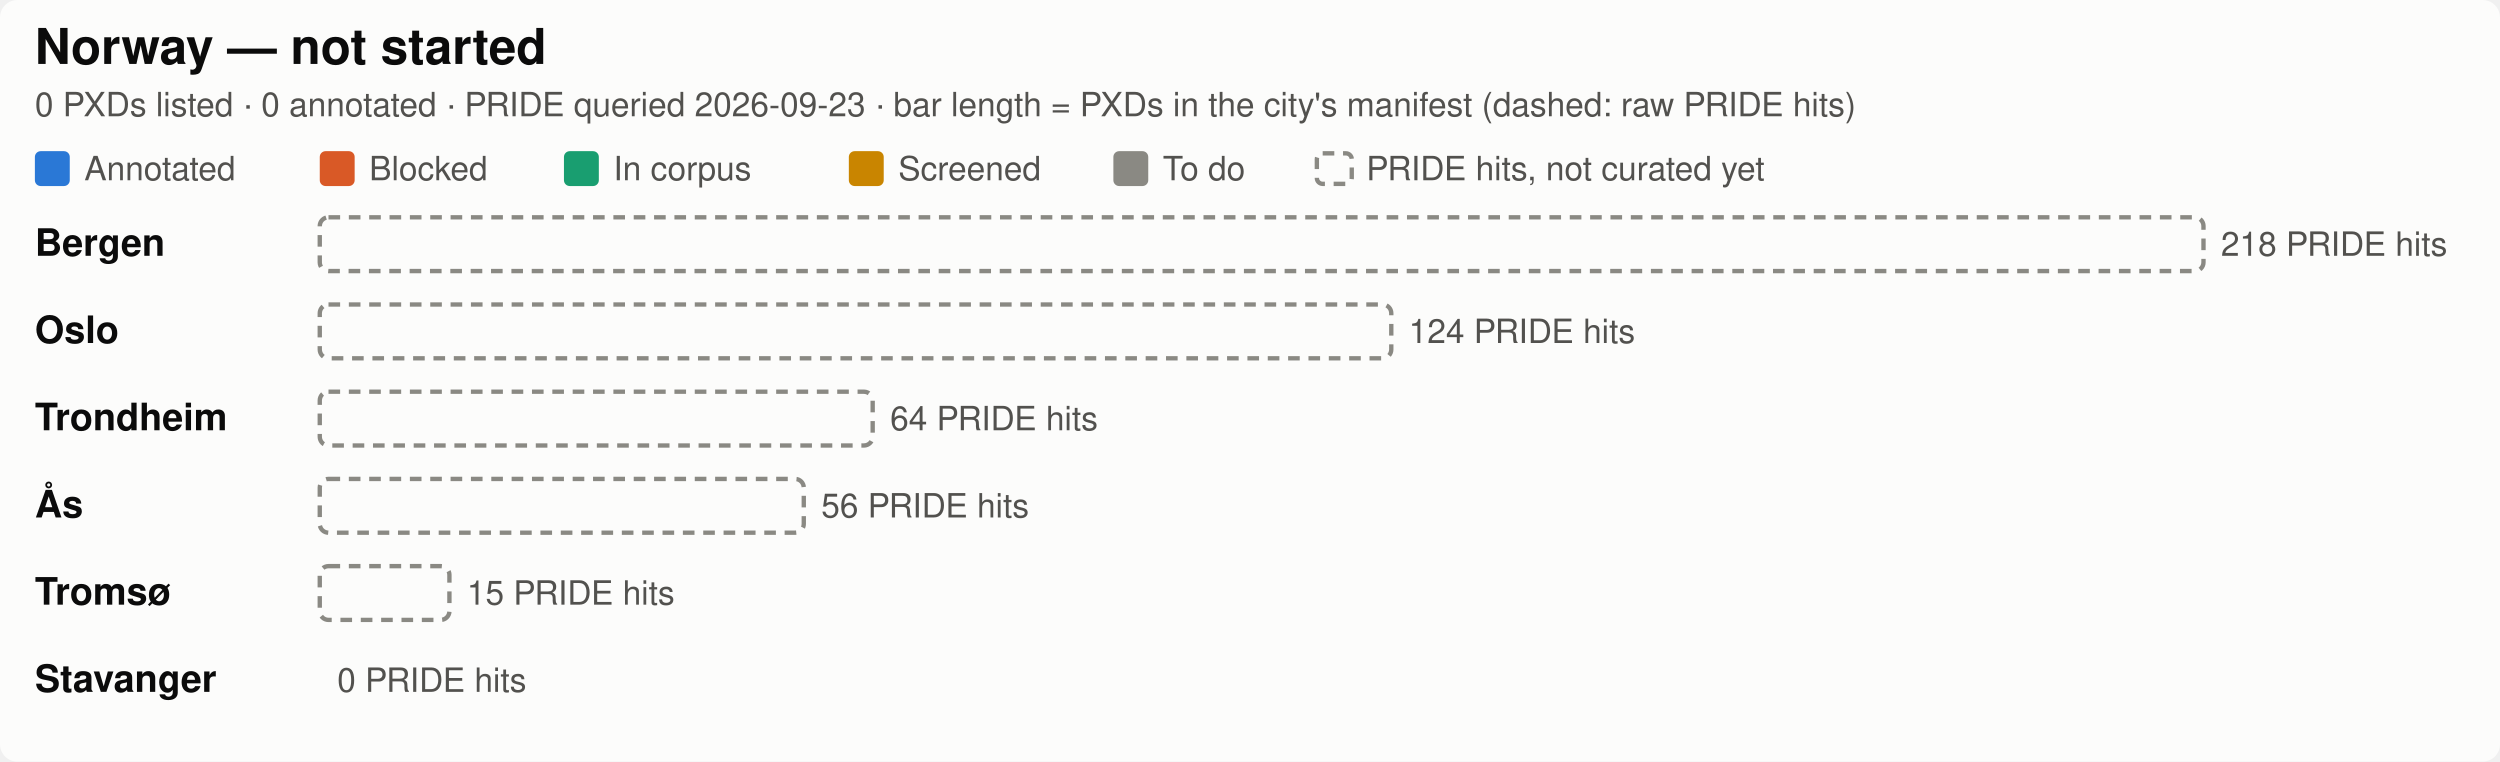
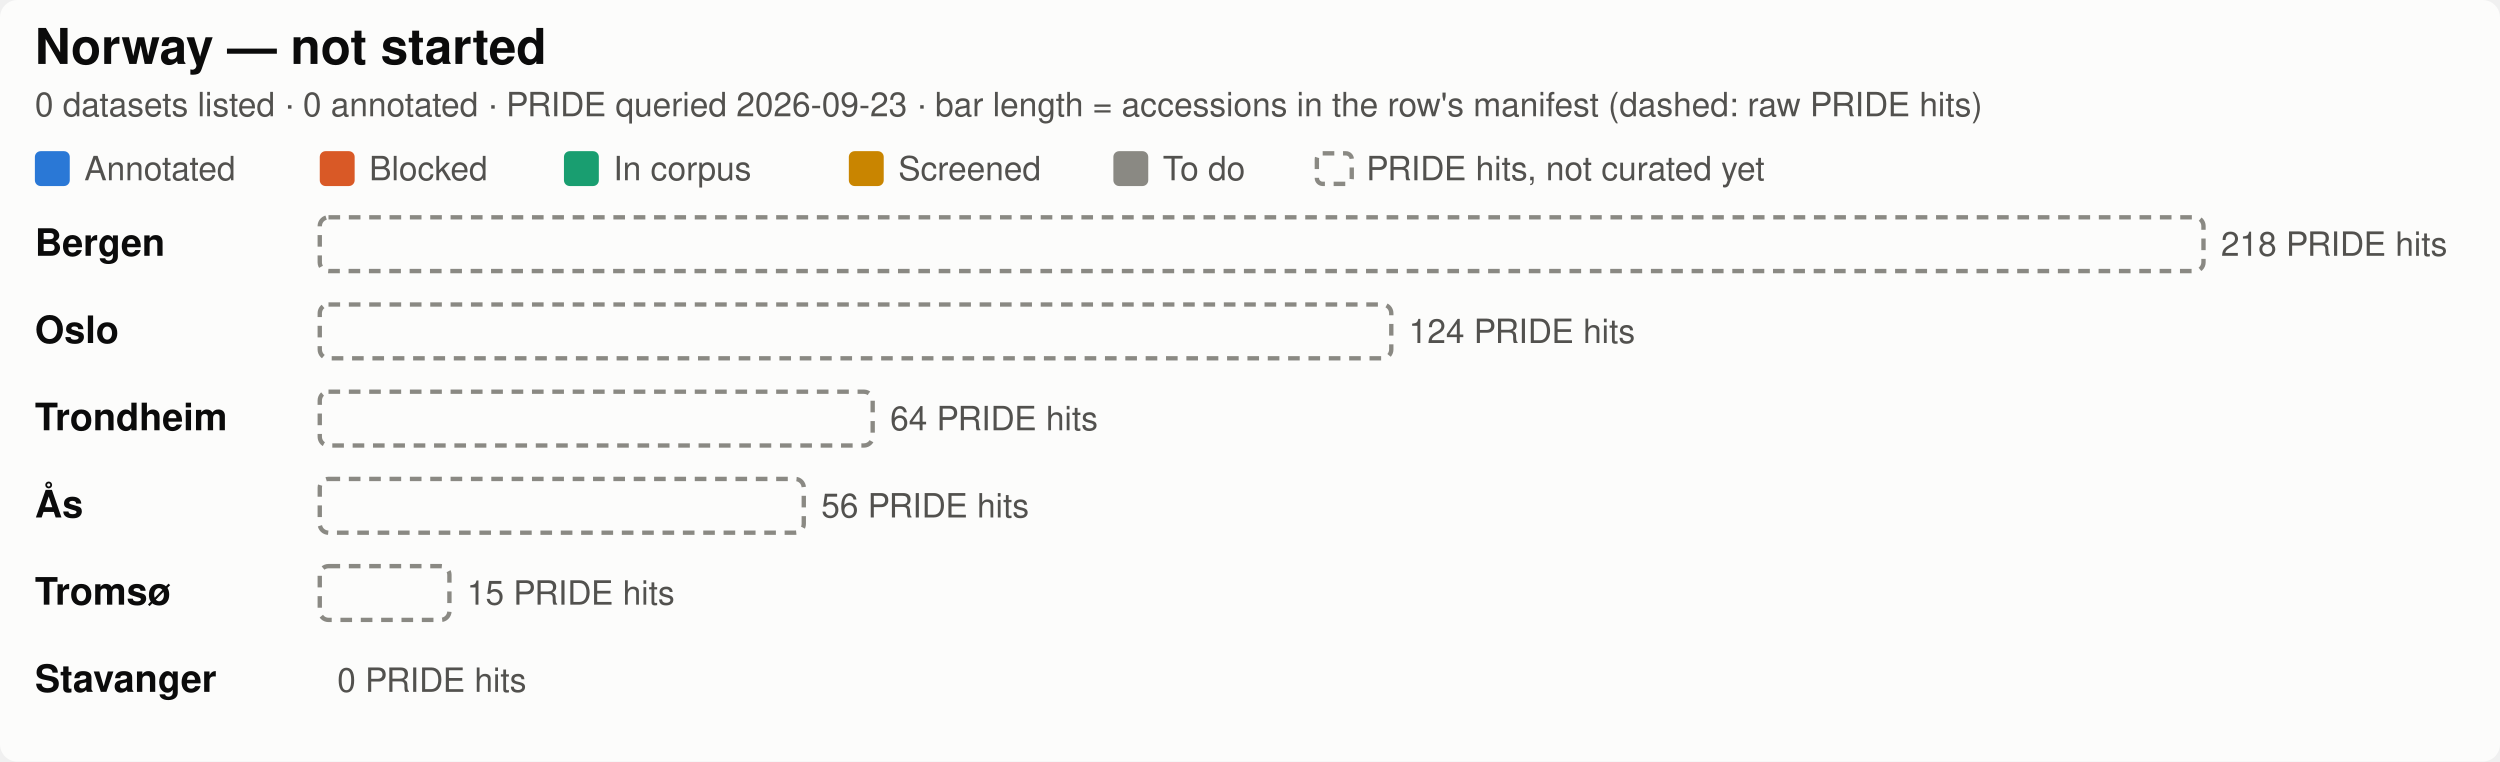
<svg xmlns="http://www.w3.org/2000/svg" width="860" height="262" viewBox="0 0 860 262" role="img" aria-label="Norway SDRF progress by city">
  <style>
  .bg { fill: #fcfcfb; }
  .title { fill: #0b0b0b; font-size: 17px; font-weight: 600; }
  .city { fill: #0b0b0b; font-size: 13px; font-weight: 600; }
  .sub, .legend, .total { fill: #52514e; font-size: 11.5px; }
  .seg { font-size: 11.5px; font-weight: 600; fill: #ffffff; font-variant-numeric: tabular-nums; }
  .uncurated { fill: none; stroke: #8a8983; stroke-width: 1.5; stroke-dasharray: 4 3; }
  text { font-family: -apple-system, "Segoe UI", Helvetica, Arial, sans-serif; }
  .c-annotated { fill: #2a78d6; }
  .c-blocked { fill: #d95926; }
  .c-in_corpus { fill: #199e70; }
  .c-screened { fill: #c98500; }
  .c-todo { fill: #8a8983; }

  @media (prefers-color-scheme: dark) {
    .bg { fill: #1a1a19; }
    .title, .city { fill: #ffffff; }
    .sub, .legend, .total { fill: #c3c2b7; }
    .uncurated { stroke: #8f8e86; }
    .c-annotated { fill: #3987e5; }
    .c-blocked { fill: #d95926; }
    .c-in_corpus { fill: #199e70; }
    .c-screened { fill: #c98500; }
    .c-todo { fill: #6b6a65; }
  }
</style>
  <rect class="bg" width="860" height="262" rx="6" />
  <text class="title" x="12" y="22">Norway — not started</text>
-   <text class="sub" x="12" y="40">0 PXDs listed · 0 annotated · PRIDE queried 2026-09-23 · bar length = PXDs in the city's manifest (dashed: raw PRIDE hits)</text>
+   <text class="sub" x="12" y="40">0 datasets listed · 0 annotated · PRIDE queried 2026-09-23 · bar length = accessions in the row's manifest (dashed: raw PRIDE hits)</text>
  <rect class="c-annotated" x="12" y="52" width="12" height="12" rx="2" />
  <text class="legend" x="29" y="62">Annotated</text>
  <rect class="c-blocked" x="110" y="52" width="12" height="12" rx="2" />
  <text class="legend" x="127" y="62">Blocked</text>
  <rect class="c-in_corpus" x="194" y="52" width="12" height="12" rx="2" />
  <text class="legend" x="211" y="62">In corpus</text>
  <rect class="c-screened" x="292" y="52" width="12" height="12" rx="2" />
  <text class="legend" x="309" y="62">Screened</text>
  <rect class="c-todo" x="383" y="52" width="12" height="12" rx="2" />
  <text class="legend" x="400" y="62">To do</text>
  <rect class="uncurated" x="453" y="52.75" width="12" height="10.5" rx="2" />
  <text class="legend" x="470" y="62">PRIDE hits, not curated yet</text>
  <text class="city" x="12" y="88.0">Bergen</text>
  <rect class="uncurated" x="110" y="74.75" width="648.0" height="18.5" rx="3" />
  <text class="total" x="764.0" y="88.0">218 PRIDE hits</text>
  <text class="city" x="12" y="118.0">Oslo</text>
  <rect class="uncurated" x="110" y="104.75" width="368.6" height="18.5" rx="3" />
  <text class="total" x="484.6" y="118.0">124 PRIDE hits</text>
  <text class="city" x="12" y="148.0">Trondheim</text>
  <rect class="uncurated" x="110" y="134.75" width="190.2" height="18.5" rx="3" />
  <text class="total" x="306.2" y="148.0">64 PRIDE hits</text>
  <text class="city" x="12" y="178.0">Ås</text>
  <rect class="uncurated" x="110" y="164.75" width="166.5" height="18.5" rx="3" />
  <text class="total" x="282.5" y="178.0">56 PRIDE hits</text>
  <text class="city" x="12" y="208.0">Tromsø</text>
  <rect class="uncurated" x="110" y="194.75" width="44.6" height="18.5" rx="3" />
  <text class="total" x="160.6" y="208.0">15 PRIDE hits</text>
  <text class="city" x="12" y="238.0">Stavanger</text>
  <text class="total" x="116.0" y="238.0">0 PRIDE hits</text>
</svg>
